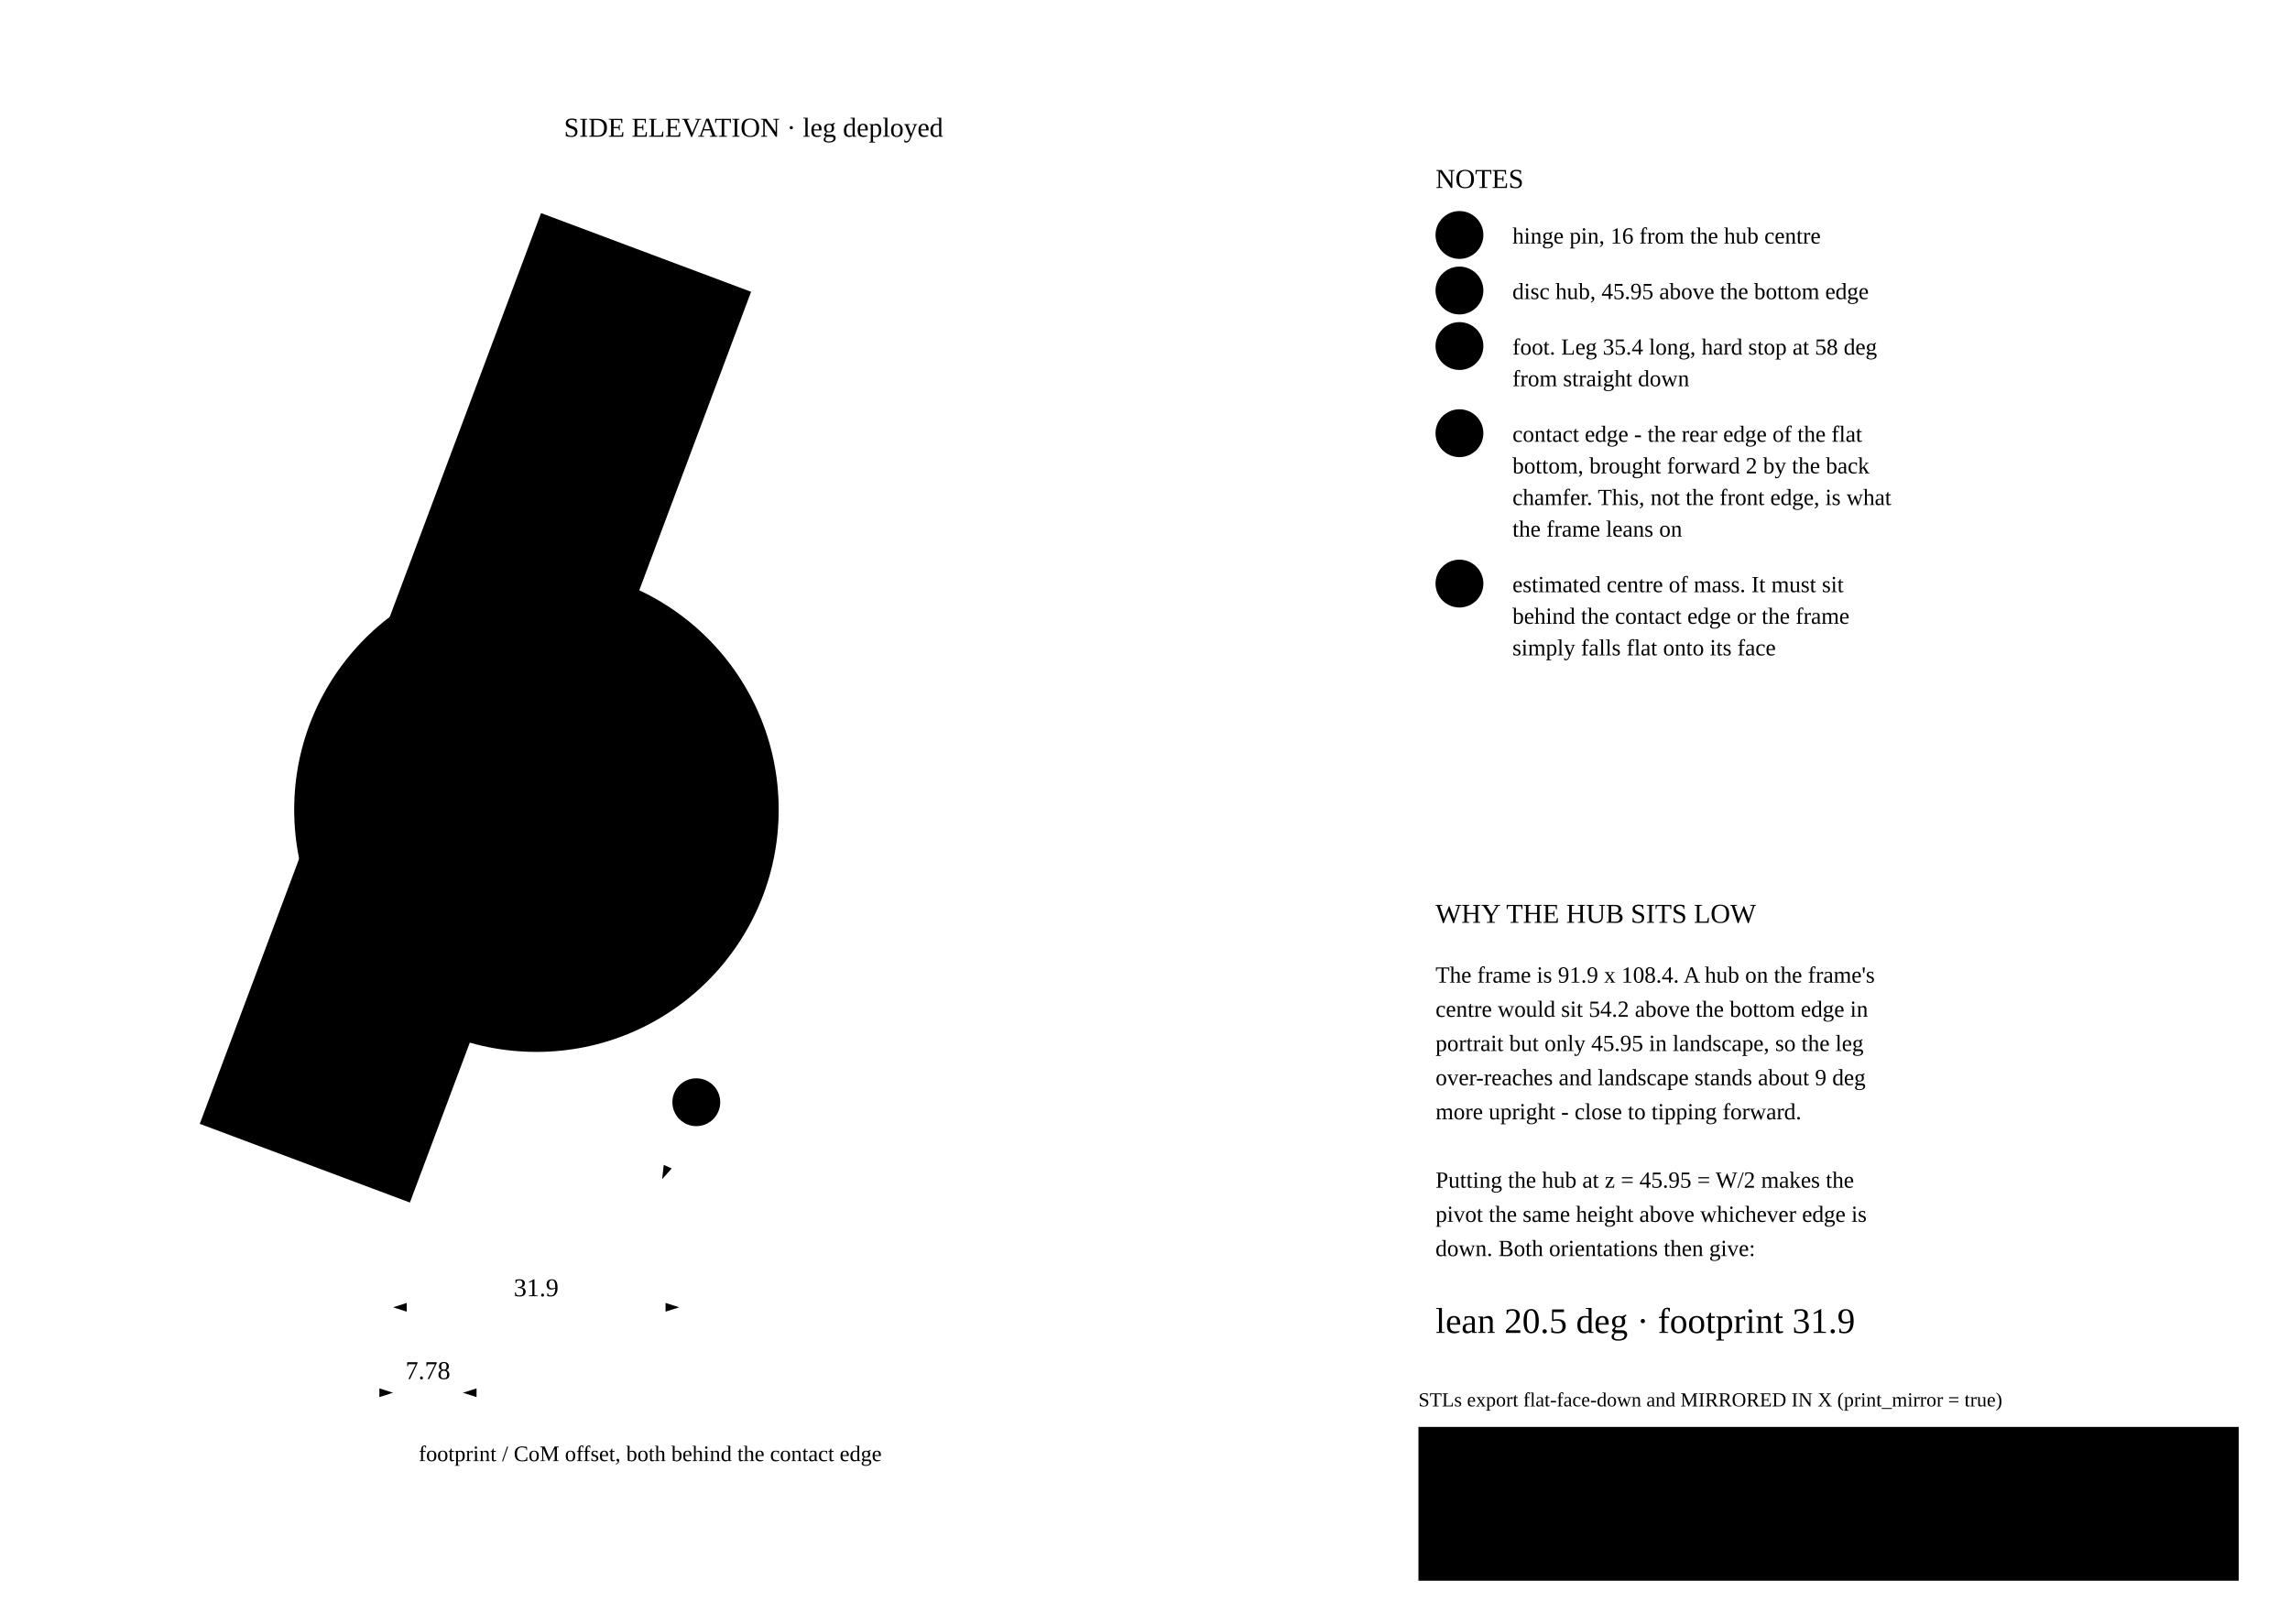
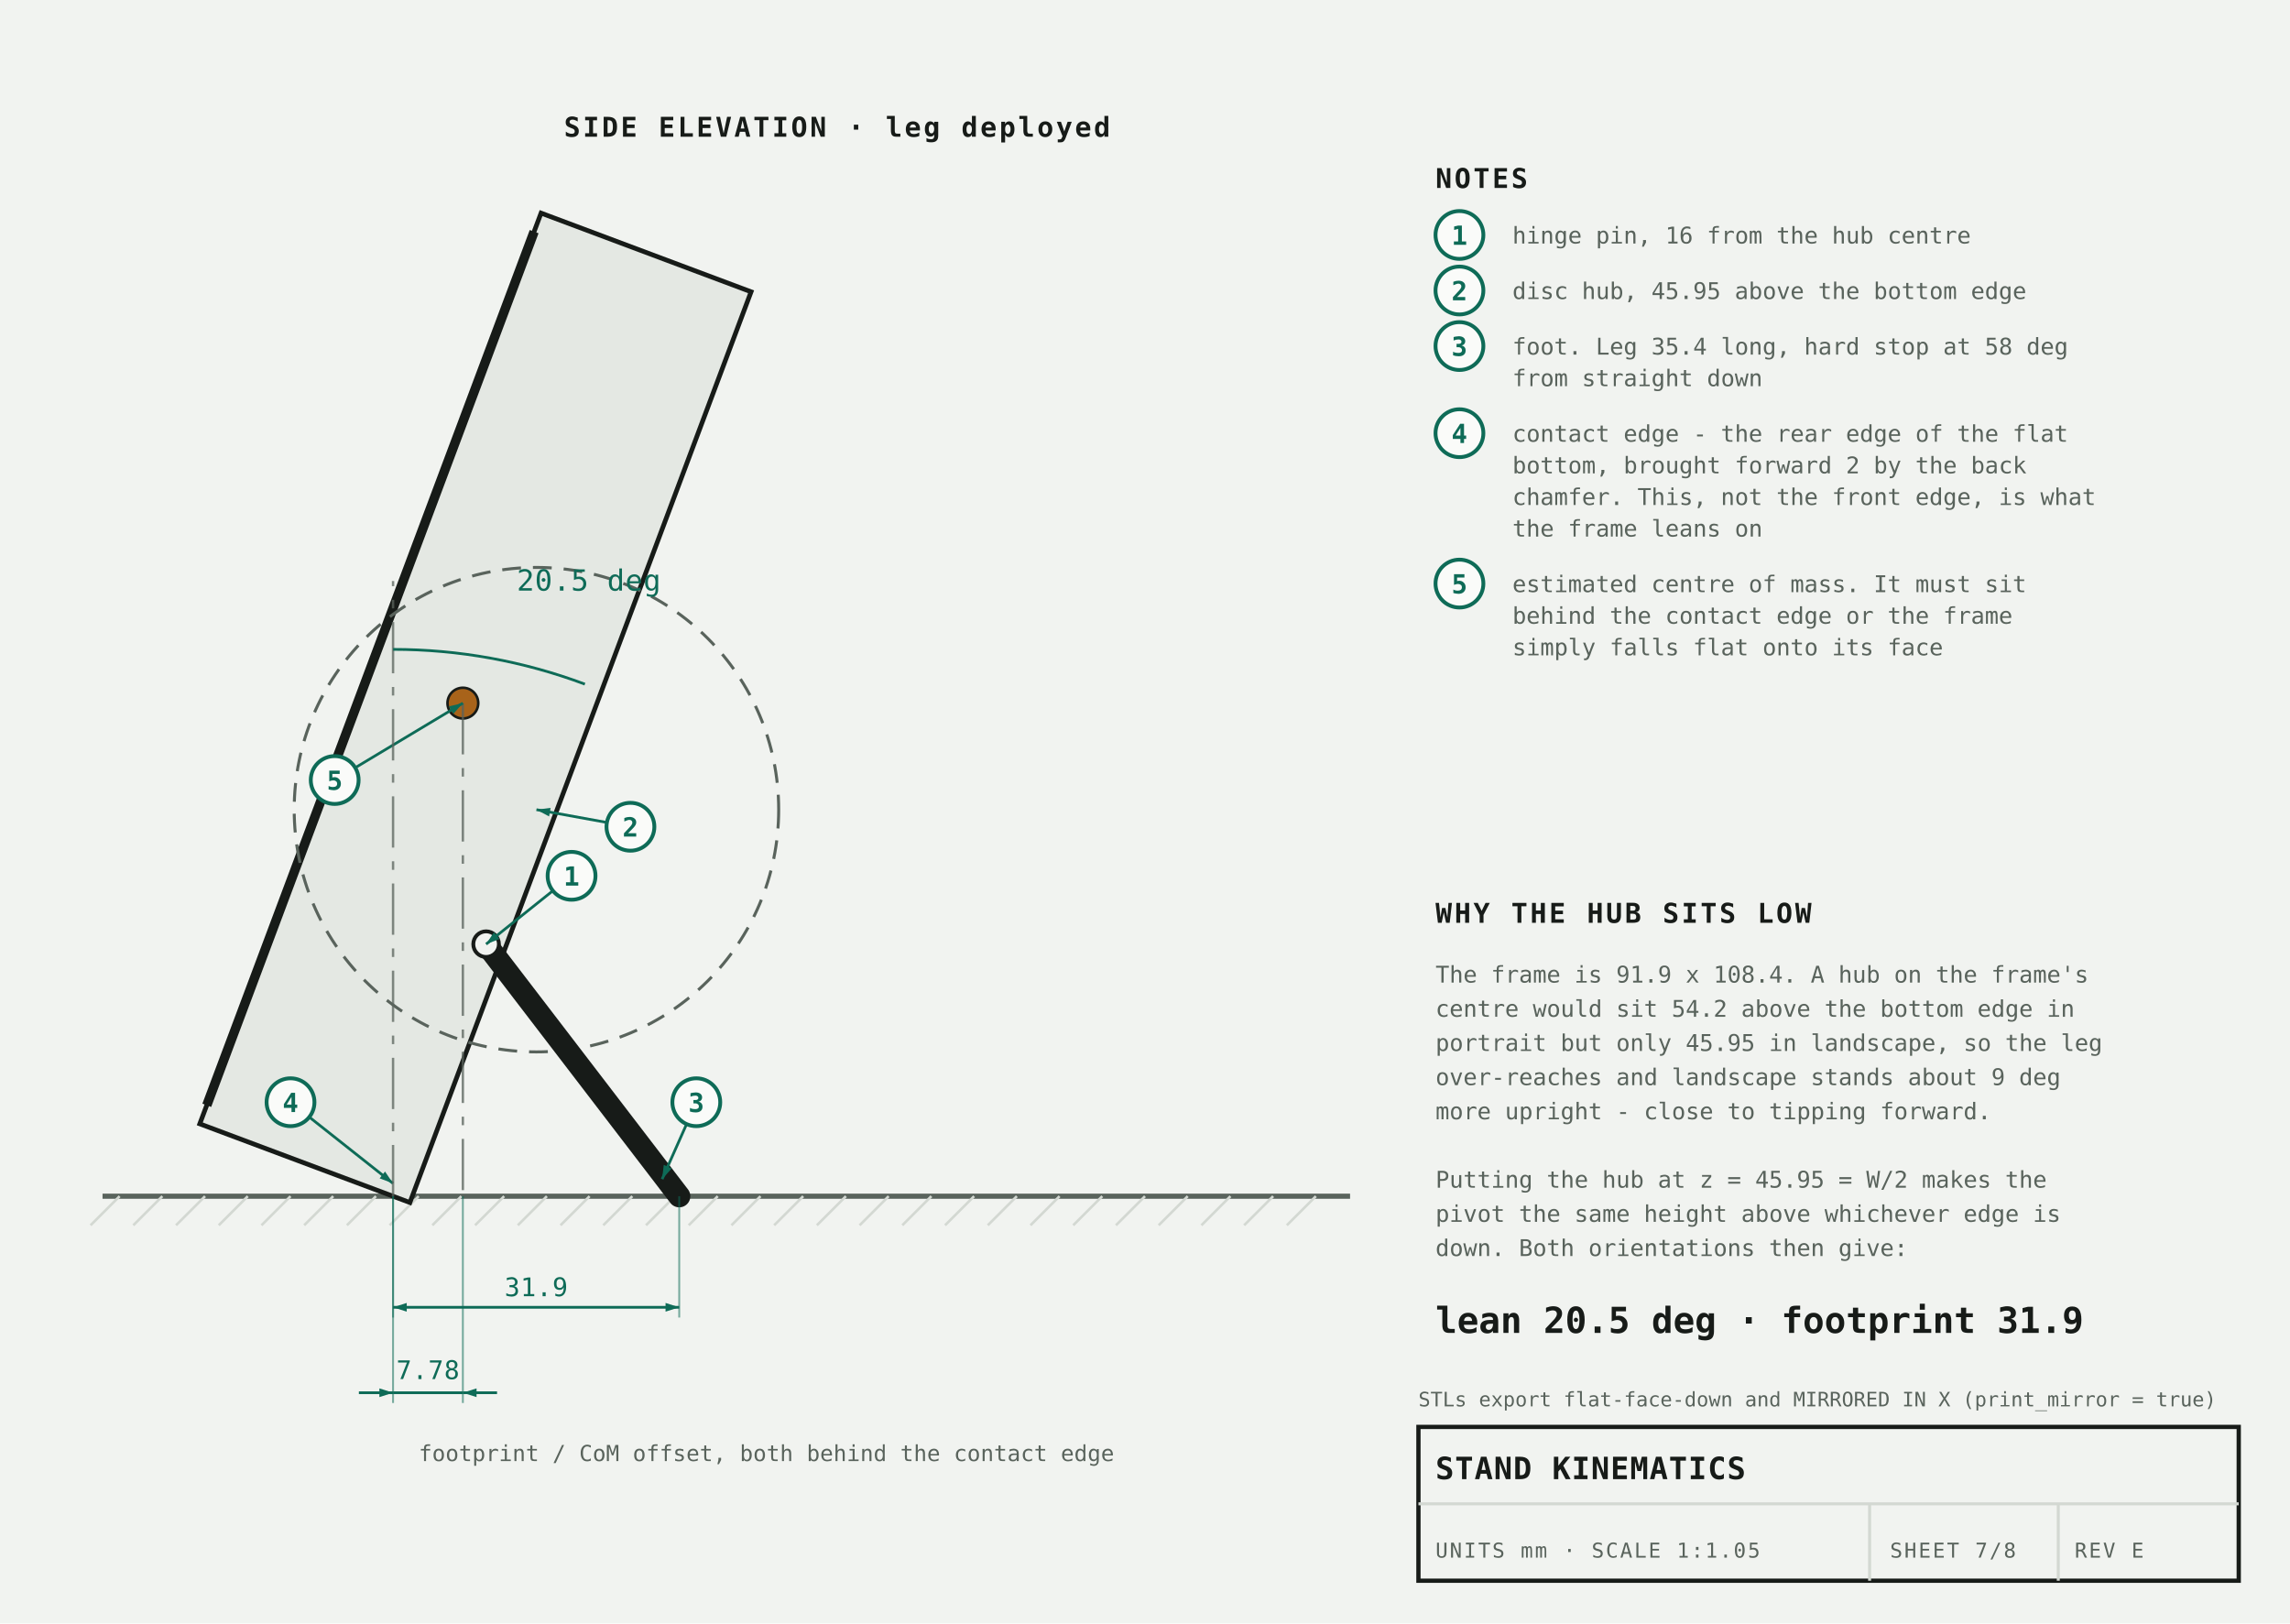
<svg xmlns="http://www.w3.org/2000/svg" class="dwg" width="1072" height="760" id="s7" viewBox="0 0 268 190" role="img">
+   <style>
+ svg{font-family:"IBM Plex Mono",ui-monospace,monospace}
+ .bg{fill:#F1F3F0;stroke:none}
+ .part{fill:#E4E8E3;stroke:#171B18;stroke-width:.55}
+ .edge{fill:none;stroke:#171B18;stroke-width:.5}
+ .inkline{fill:none;stroke:#171B18;stroke-width:1.1}
+ .ghost{fill:none;stroke:#D3D8D2;stroke-width:.45}
+ .hid{fill:none;stroke:#59635C;stroke-width:.35;stroke-dasharray:2.2 1.4}
+ .cl{fill:none;stroke:#59635C;stroke-width:.28;stroke-dasharray:6 1.6 1 1.6;opacity:.75}
+ .cut{fill:#F1F3F0;stroke:#171B18;stroke-width:.45}
+ .ink{fill:#171B18;opacity:.86;stroke:none}
+ .glass{fill:#D9E4E6;stroke:#171B18;stroke-width:.4}
+ .pcb{fill:#CBDCCF;stroke:#171B18;stroke-width:.45}
+ .cell{fill:#D2D6D8;stroke:#171B18;stroke-width:.45}
+ .chg{fill:#C7D8E4;stroke:#171B18;stroke-width:.4}
+ .plat{fill:#EDEFEA;stroke:#59635C;stroke-width:.35}
+ .boss{fill:#DCE2DA;stroke:#59635C;stroke-width:.35}
+ .pad{fill:#D8DED6;stroke:#59635C;stroke-width:.35}
+ .voidfill{fill:#E7EAE5;stroke:#59635C;stroke-width:.35}
+ .warn{fill:none;stroke:#A8631A;stroke-width:.6;stroke-dasharray:2 1.2}
+ .wire{fill:none;stroke:#171B18;stroke-width:.62;stroke-linejoin:round}
+ .wire.ntc{stroke:#A8631A}
+ .clash{fill:#A8631A;fill-opacity:.30;stroke:#A8631A;stroke-width:.7}
+ .clashtxt{fill:#A8631A;font-weight:600;letter-spacing:.02em}
+ .res{fill:#FAFBF9;stroke:#171B18;stroke-width:.5}
+ .leg{stroke:#171B18;stroke-width:2.6;stroke-linecap:round;fill:none}
+ .table{stroke:#59635C;stroke-width:.6}
+ .com{fill:#A8631A;stroke:#171B18;stroke-width:.3}
+ .hl{stroke:#D3D8D2;stroke-width:.3;fill:none}
+ .hatch{opacity:.9}
+ .dim{fill:none;stroke:#0E6B57;stroke-width:.32}
+ .ext{fill:none;stroke:#0E6B57;stroke-width:.22;opacity:.55}
+ .arrow{fill:#0E6B57;stroke:none}
+ .dimtxt{fill:#0E6B57;letter-spacing:.02em}
+ .note{fill:#59635C}
+ .val{fill:#171B18;font-weight:600}
+ .val.warn{fill:#A8631A;stroke:none}
+ .balloon{fill:#FAFBF9;stroke:#0E6B57;stroke-width:.45}
+ .baltxt{fill:#0E6B57;font-weight:600;text-anchor:middle}
+ .vlabel{fill:#171B18;font-weight:600;letter-spacing:.09em}
+ .cmp{fill:#171B18;font-weight:600}
+ .cmpsub{fill:#59635C}
+ .tbframe{fill:none;stroke:#171B18;stroke-width:.5}
+ .tbrule{stroke:#D3D8D2;stroke-width:.35;fill:none}
+ .tbname{fill:#171B18;font-weight:700;letter-spacing:.03em}
+ .tbmeta{fill:#59635C;letter-spacing:.09em}
+ @media (prefers-color-scheme:dark){
+ svg{font-family:"IBM Plex Mono",ui-monospace,monospace}
+ .bg{fill:#0F1211;stroke:none}
+ .part{fill:#232A26;stroke:#E8ECE7;stroke-width:.55}
+ .edge{fill:none;stroke:#E8ECE7;stroke-width:.5}
+ .inkline{fill:none;stroke:#E8ECE7;stroke-width:1.1}
+ .ghost{fill:none;stroke:#2C332E;stroke-width:.45}
+ .hid{fill:none;stroke:#93A099;stroke-width:.35;stroke-dasharray:2.2 1.4}
+ .cl{fill:none;stroke:#93A099;stroke-width:.28;stroke-dasharray:6 1.6 1 1.6;opacity:.75}
+ .cut{fill:#0F1211;stroke:#E8ECE7;stroke-width:.45}
+ .ink{fill:#E8ECE7;opacity:.86;stroke:none}
+ .glass{fill:#243233;stroke:#E8ECE7;stroke-width:.4}
+ .pcb{fill:#1F3327;stroke:#E8ECE7;stroke-width:.45}
+ .cell{fill:#2A3033;stroke:#E8ECE7;stroke-width:.45}
+ .chg{fill:#1E2E3A;stroke:#E8ECE7;stroke-width:.4}
+ .plat{fill:#1C221E;stroke:#93A099;stroke-width:.35}
+ .boss{fill:#28302B;stroke:#93A099;stroke-width:.35}
+ .pad{fill:#2A322C;stroke:#93A099;stroke-width:.35}
+ .voidfill{fill:#101413;stroke:#93A099;stroke-width:.35}
+ .warn{fill:none;stroke:#E0A64B;stroke-width:.6;stroke-dasharray:2 1.2}
+ .wire{fill:none;stroke:#E8ECE7;stroke-width:.62;stroke-linejoin:round}
+ .wire.ntc{stroke:#E0A64B}
+ .clash{fill:#E0A64B;fill-opacity:.30;stroke:#E0A64B;stroke-width:.7}
+ .clashtxt{fill:#E0A64B;font-weight:600;letter-spacing:.02em}
+ .res{fill:#171B18;stroke:#E8ECE7;stroke-width:.5}
+ .leg{stroke:#E8ECE7;stroke-width:2.6;stroke-linecap:round;fill:none}
+ .table{stroke:#93A099;stroke-width:.6}
+ .com{fill:#E0A64B;stroke:#E8ECE7;stroke-width:.3}
+ .hl{stroke:#2C332E;stroke-width:.3;fill:none}
+ .hatch{opacity:.9}
+ .dim{fill:none;stroke:#57CFA9;stroke-width:.32}
+ .ext{fill:none;stroke:#57CFA9;stroke-width:.22;opacity:.55}
+ .arrow{fill:#57CFA9;stroke:none}
+ .dimtxt{fill:#57CFA9;letter-spacing:.02em}
+ .note{fill:#93A099}
+ .val{fill:#E8ECE7;font-weight:600}
+ .val.warn{fill:#E0A64B;stroke:none}
+ .balloon{fill:#171B18;stroke:#57CFA9;stroke-width:.45}
+ .baltxt{fill:#57CFA9;font-weight:600;text-anchor:middle}
+ .vlabel{fill:#E8ECE7;font-weight:600;letter-spacing:.09em}
+ .cmp{fill:#E8ECE7;font-weight:600}
+ .cmpsub{fill:#93A099}
+ .tbframe{fill:none;stroke:#E8ECE7;stroke-width:.5}
+ .tbrule{stroke:#2C332E;stroke-width:.35;fill:none}
+ .tbname{fill:#E8ECE7;font-weight:700;letter-spacing:.03em}
+ .tbmeta{fill:#93A099;letter-spacing:.09em}
+ }</style>
+   <rect class="bg" x="0" y="0" width="268" height="190" />
  <line class="table" x1="12.00" y1="140.00" x2="158.00" y2="140.00" />
  <line class="hl" x1="14.00" y1="140.00" x2="10.60" y2="143.40" />
  <line class="hl" x1="19.00" y1="140.00" x2="15.60" y2="143.40" />
  <line class="hl" x1="24.00" y1="140.00" x2="20.60" y2="143.40" />
  <line class="hl" x1="29.00" y1="140.00" x2="25.60" y2="143.40" />
  <line class="hl" x1="34.00" y1="140.00" x2="30.60" y2="143.40" />
  <line class="hl" x1="39.00" y1="140.00" x2="35.60" y2="143.40" />
  <line class="hl" x1="44.00" y1="140.00" x2="40.60" y2="143.40" />
  <line class="hl" x1="49.00" y1="140.00" x2="45.60" y2="143.40" />
  <line class="hl" x1="54.00" y1="140.00" x2="50.60" y2="143.40" />
  <line class="hl" x1="59.00" y1="140.00" x2="55.60" y2="143.40" />
  <line class="hl" x1="64.00" y1="140.00" x2="60.60" y2="143.40" />
  <line class="hl" x1="69.00" y1="140.00" x2="65.60" y2="143.40" />
  <line class="hl" x1="74.00" y1="140.00" x2="70.60" y2="143.40" />
  <line class="hl" x1="79.00" y1="140.00" x2="75.60" y2="143.40" />
  <line class="hl" x1="84.00" y1="140.00" x2="80.60" y2="143.40" />
  <line class="hl" x1="89.00" y1="140.00" x2="85.60" y2="143.40" />
  <line class="hl" x1="94.00" y1="140.00" x2="90.60" y2="143.40" />
  <line class="hl" x1="99.00" y1="140.00" x2="95.60" y2="143.40" />
  <line class="hl" x1="104.00" y1="140.00" x2="100.60" y2="143.40" />
  <line class="hl" x1="109.00" y1="140.00" x2="105.60" y2="143.40" />
  <line class="hl" x1="114.00" y1="140.00" x2="110.60" y2="143.40" />
  <line class="hl" x1="119.00" y1="140.00" x2="115.60" y2="143.40" />
  <line class="hl" x1="124.00" y1="140.00" x2="120.60" y2="143.40" />
  <line class="hl" x1="129.00" y1="140.00" x2="125.60" y2="143.40" />
  <line class="hl" x1="134.00" y1="140.00" x2="130.60" y2="143.40" />
  <line class="hl" x1="139.00" y1="140.00" x2="135.60" y2="143.40" />
  <line class="hl" x1="144.00" y1="140.00" x2="140.60" y2="143.40" />
  <line class="hl" x1="149.00" y1="140.00" x2="145.60" y2="143.40" />
  <line class="hl" x1="154.00" y1="140.00" x2="150.60" y2="143.40" />
  <path class="part" d="M23.38,131.53 L63.32,24.94 L87.90,34.15 L47.97,140.74 Z" />
  <line class="inkline" x1="24.20" y1="129.36" x2="62.51" y2="27.11" />
  <circle class="hid" cx="62.78" cy="94.76" r="28.35" />
  <line class="leg" x1="56.89" y1="110.50" x2="79.49" y2="140.00" />
  <circle class="cut" cx="56.89" cy="110.50" r="1.50" />
  <circle class="com" cx="54.17" cy="82.29" r="1.80" />
  <line class="cl" x1="54.17" y1="82.29" x2="54.17" y2="140.00" />
  <line class="dim" x1="56.89" y1="110.50" x2="66.89" y2="102.50" />
  <path class="arrow" d="M56.89,110.50 L57.81,109.10 L58.45,109.90 Z" />
  <circle class="balloon" cx="66.89" cy="102.50" r="2.80" />
  <text class="baltxt" x="66.89" y="103.65" text-anchor="middle" font-size="3.1">1</text>
  <line class="dim" x1="62.78" y1="94.76" x2="73.78" y2="96.76" />
  <path class="arrow" d="M62.78,94.76 L64.44,94.55 L64.26,95.55 Z" />
  <circle class="balloon" cx="73.78" cy="96.76" r="2.80" />
  <text class="baltxt" x="73.78" y="97.91" text-anchor="middle" font-size="3.1">2</text>
  <line class="dim" x1="77.49" y1="138.00" x2="81.49" y2="129.00" />
  <path class="arrow" d="M77.49,138.00 L77.68,136.33 L78.61,136.75 Z" />
  <circle class="balloon" cx="81.49" cy="129.00" r="2.80" />
  <text class="baltxt" x="81.49" y="130.15" text-anchor="middle" font-size="3.1">3</text>
  <line class="dim" x1="46.00" y1="138.50" x2="34.00" y2="129.00" />
  <path class="arrow" d="M46.00,138.50 L44.43,137.91 L45.06,137.11 Z" />
  <circle class="balloon" cx="34.00" cy="129.00" r="2.80" />
  <text class="baltxt" x="34.00" y="130.15" text-anchor="middle" font-size="3.1">4</text>
  <line class="dim" x1="54.17" y1="82.29" x2="39.17" y2="91.29" />
  <path class="arrow" d="M54.17,82.29 L53.06,83.55 L52.53,82.67 Z" />
  <circle class="balloon" cx="39.17" cy="91.29" r="2.80" />
  <text class="baltxt" x="39.17" y="92.44" text-anchor="middle" font-size="3.1">5</text>
  <line class="cl" x1="46.00" y1="140.00" x2="46.00" y2="68.00" />
  <path class="dim" d="M46.00,76.00 A64,64 0 0 1 68.45,80.07" />
  <text class="dimtxt" x="60.48" y="69.12" text-anchor="start" font-size="3.4">20.5 deg</text>
  <line class="ext" x1="46.00" y1="140.00" x2="46.00" y2="154.20" />
  <line class="ext" x1="79.49" y1="140.00" x2="79.49" y2="154.20" />
  <line class="dim" x1="46.00" y1="153.00" x2="79.49" y2="153.00" />
  <path class="arrow" d="M46.00,153.00 L47.60,152.49 L47.60,153.51 Z" />
  <path class="arrow" d="M79.49,153.00 L77.89,153.51 L77.89,152.49 Z" />
  <text class="dimtxt" x="62.75" y="151.70" text-anchor="middle" font-size="3.0">31.9</text>
  <line class="ext" x1="46.00" y1="140.00" x2="46.00" y2="164.20" />
  <line class="ext" x1="54.17" y1="140.00" x2="54.17" y2="164.20" />
  <line class="dim" x1="46.00" y1="163.00" x2="54.17" y2="163.00" />
  <line class="dim" x1="42.00" y1="163.00" x2="46.00" y2="163.00" />
  <line class="dim" x1="54.17" y1="163.00" x2="58.17" y2="163.00" />
  <path class="arrow" d="M46.00,163.00 L44.40,163.51 L44.40,162.49 Z" />
  <path class="arrow" d="M54.17,163.00 L55.77,162.49 L55.77,163.51 Z" />
  <text class="dimtxt" x="50.08" y="161.40" text-anchor="middle" font-size="3.0">7.78</text>
  <text class="note" x="49.00" y="171.00" text-anchor="start" font-size="2.6">footprint / CoM offset, both behind the contact edge</text>
  <text class="vlabel" x="66.00" y="16.00" text-anchor="start" font-size="3.2">SIDE ELEVATION  ·  leg deployed</text>
  <text class="vlabel" x="168.00" y="22.00" text-anchor="start" font-size="3.2">NOTES</text>
  <circle class="balloon" cx="170.80" cy="27.50" r="2.80" />
  <text class="baltxt" x="170.80" y="28.65" text-anchor="middle" font-size="3.1">1</text>
  <text class="note" x="177.00" y="28.50" text-anchor="start" font-size="2.7">hinge pin, 16 from the hub centre</text>
  <circle class="balloon" cx="170.80" cy="34.00" r="2.80" />
  <text class="baltxt" x="170.80" y="35.15" text-anchor="middle" font-size="3.1">2</text>
  <text class="note" x="177.00" y="35.00" text-anchor="start" font-size="2.7">disc hub, 45.95 above the bottom edge</text>
  <circle class="balloon" cx="170.80" cy="40.50" r="2.80" />
  <text class="baltxt" x="170.80" y="41.65" text-anchor="middle" font-size="3.1">3</text>
  <text class="note" x="177.00" y="41.50" text-anchor="start" font-size="2.7">foot. Leg 35.4 long, hard stop at 58 deg</text>
  <text class="note" x="177.00" y="45.20" text-anchor="start" font-size="2.7">from straight down</text>
  <circle class="balloon" cx="170.80" cy="50.70" r="2.80" />
  <text class="baltxt" x="170.80" y="51.85" text-anchor="middle" font-size="3.1">4</text>
  <text class="note" x="177.00" y="51.70" text-anchor="start" font-size="2.7">contact edge - the rear edge of the flat</text>
  <text class="note" x="177.00" y="55.40" text-anchor="start" font-size="2.7">bottom, brought forward 2 by the back</text>
  <text class="note" x="177.00" y="59.10" text-anchor="start" font-size="2.7">chamfer. This, not the front edge, is what</text>
  <text class="note" x="177.00" y="62.80" text-anchor="start" font-size="2.7">the frame leans on</text>
  <circle class="balloon" cx="170.80" cy="68.30" r="2.80" />
  <text class="baltxt" x="170.80" y="69.45" text-anchor="middle" font-size="3.1">5</text>
  <text class="note" x="177.00" y="69.30" text-anchor="start" font-size="2.7">estimated centre of mass. It must sit</text>
  <text class="note" x="177.00" y="73.00" text-anchor="start" font-size="2.7">behind the contact edge or the frame</text>
  <text class="note" x="177.00" y="76.70" text-anchor="start" font-size="2.7">simply falls flat onto its face</text>
  <text class="vlabel" x="168.00" y="108.00" text-anchor="start" font-size="3.2">WHY THE HUB SITS LOW</text>
  <text class="note" x="168.00" y="115.00" text-anchor="start" font-size="2.7">The frame is 91.9 x 108.4. A hub on the frame's</text>
  <text class="note" x="168.00" y="119.00" text-anchor="start" font-size="2.7">centre would sit 54.2 above the bottom edge in</text>
  <text class="note" x="168.00" y="123.00" text-anchor="start" font-size="2.7">portrait but only 45.95 in landscape, so the leg</text>
  <text class="note" x="168.00" y="127.00" text-anchor="start" font-size="2.7">over-reaches and landscape stands about 9 deg</text>
  <text class="note" x="168.00" y="131.00" text-anchor="start" font-size="2.7">more upright - close to tipping forward.</text>
  <text class="note" x="168.00" y="135.00" text-anchor="start" font-size="2.7" />
  <text class="note" x="168.00" y="139.00" text-anchor="start" font-size="2.7">Putting the hub at z = 45.95 = W/2 makes the</text>
  <text class="note" x="168.00" y="143.00" text-anchor="start" font-size="2.7">pivot the same height above whichever edge is</text>
  <text class="note" x="168.00" y="147.00" text-anchor="start" font-size="2.7">down. Both orientations then give:</text>
  <text class="val" x="168.00" y="156.00" text-anchor="start" font-size="4.2">lean 20.5 deg   ·   footprint 31.9</text>
  <text class="note" x="166.00" y="164.60" text-anchor="start" font-size="2.35">STLs export flat-face-down and MIRRORED IN X (print_mirror = true)</text>
  <rect class="tbframe" x="166.00" y="167.00" width="96.00" height="18.00" rx="0.00" />
  <line class="tbrule" x1="166.00" y1="176.00" x2="262.00" y2="176.00" />
  <line class="tbrule" x1="218.80" y1="176.00" x2="218.80" y2="185.00" />
  <line class="tbrule" x1="240.88" y1="176.00" x2="240.88" y2="185.00" />
  <text class="tbname" x="168.00" y="173.12" text-anchor="start" font-size="3.6">STAND KINEMATICS</text>
  <text class="tbmeta" x="168.00" y="182.30" text-anchor="start" font-size="2.4">UNITS mm · SCALE 1:1.05</text>
  <text class="tbmeta" x="221.20" y="182.30" text-anchor="start" font-size="2.4">SHEET 7/8</text>
  <text class="tbmeta" x="242.80" y="182.30" text-anchor="start" font-size="2.4">REV E</text>
</svg>
